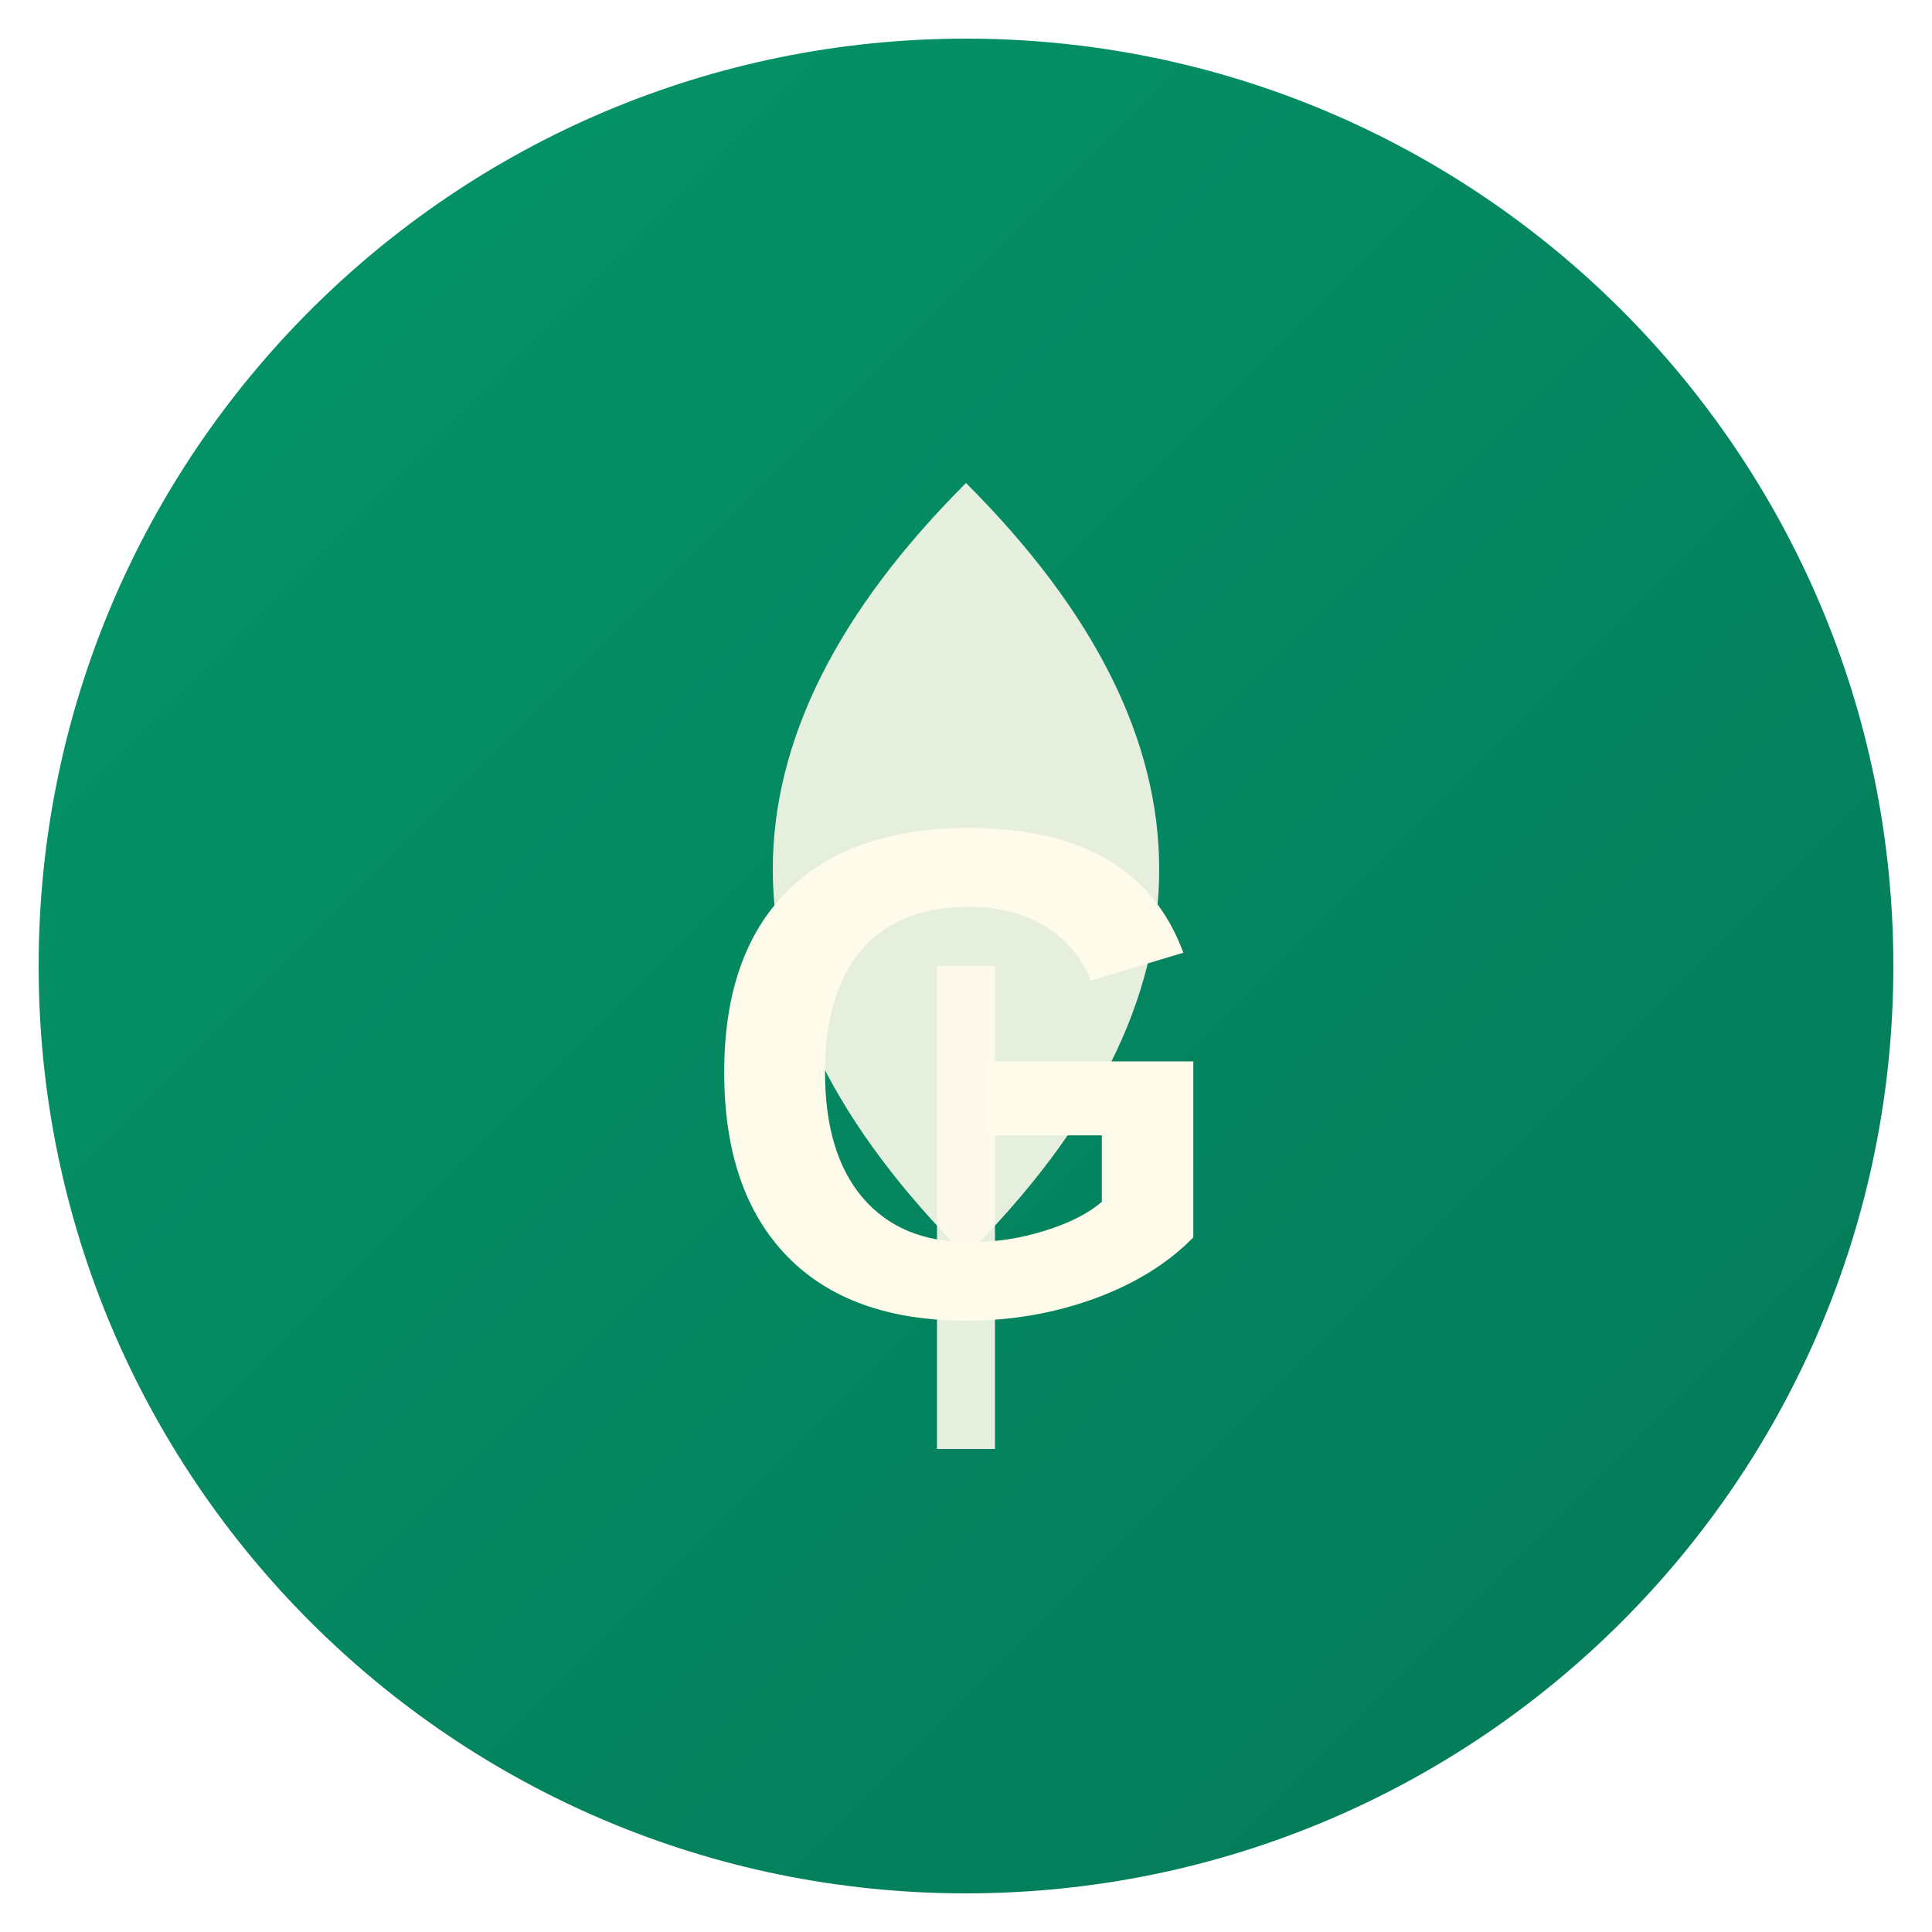
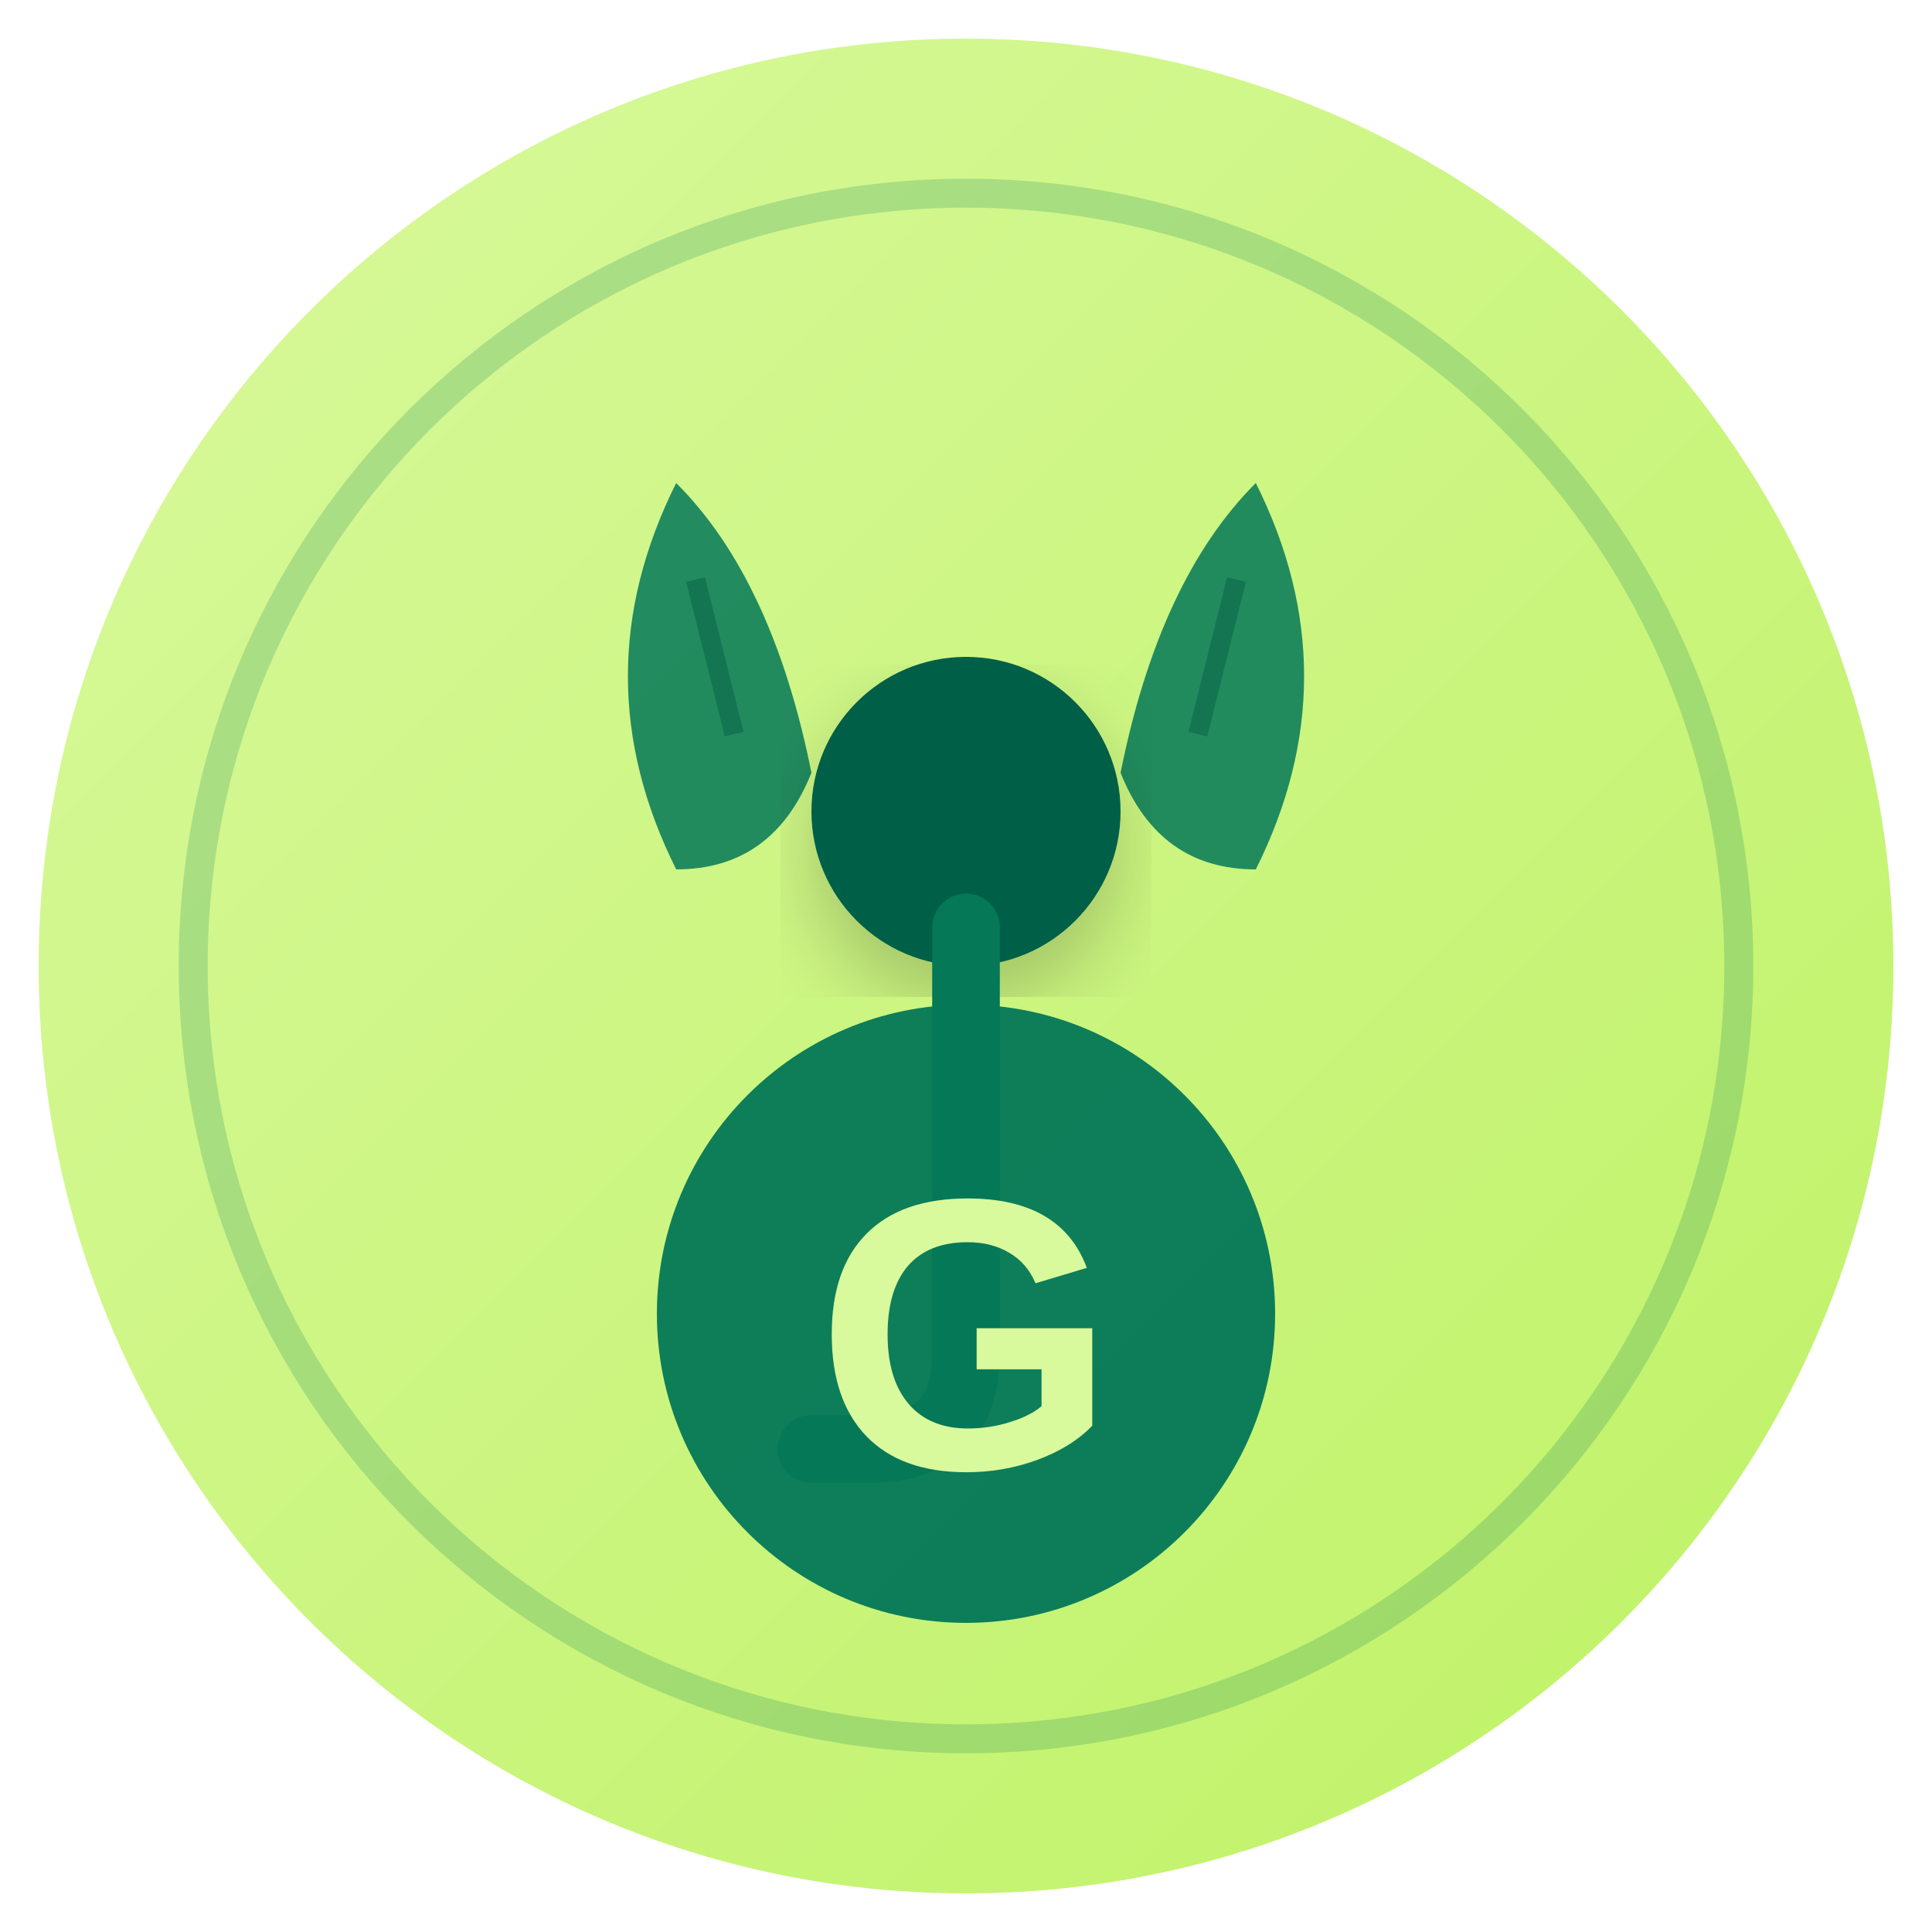
<svg xmlns="http://www.w3.org/2000/svg" viewBox="0 0 100 100">
  <defs>
-     <linearGradient id="greenGrad" x1="0%" y1="0%" x2="100%" y2="100%">
-       <stop offset="0%" style="stop-color:#059669;stop-opacity:1" />
-       <stop offset="100%" style="stop-color:#047857;stop-opacity:1" />
+     <linearGradient id="lightGreenGrad" x1="0%" y1="0%" x2="100%" y2="100%">
+       <stop offset="0%" style="stop-color:#d9f99d;stop-opacity:1" />
+       <stop offset="100%" style="stop-color:#bef264;stop-opacity:1" />
    </linearGradient>
+     <filter id="shadow">
+       <feDropShadow dx="0" dy="2" stdDeviation="2" flood-opacity="0.2" />
+     </filter>
  </defs>
-   <circle cx="50" cy="50" r="48" fill="url(#greenGrad)" />
-   <path d="M 50 25 Q 40 35, 40 45 Q 40 55, 50 65 Q 60 55, 60 45 Q 60 35, 50 25 Z" fill="#fffbeb" opacity="0.9" />
-   <line x1="50" y1="50" x2="50" y2="75" stroke="#fffbeb" stroke-width="3" opacity="0.9" />
-   <text x="50" y="68" font-family="Arial, sans-serif" font-size="36" font-weight="bold" fill="#fffbeb" text-anchor="middle">G</text>
+   <circle cx="50" cy="50" r="48" fill="url(#lightGreenGrad)" />
+   <circle cx="50" cy="50" r="40" fill="none" stroke="#047857" stroke-width="1.5" opacity="0.2" />
+   <path d="M 35 45 Q 30 35, 35 25 Q 40 30, 42 40 Q 40 45, 35 45 Z" fill="#047857" opacity="0.85" />
+   <path d="M 65 45 Q 70 35, 65 25 Q 60 30, 58 40 Q 60 45, 65 45 Z" fill="#047857" opacity="0.85" />
+   <circle cx="50" cy="42" r="8" fill="#065f46" filter="url(#shadow)" />
+   <path d="M 50 48 L 50 70 Q 50 75, 45 75 L 42 75" stroke="#047857" stroke-width="3.5" fill="none" stroke-linecap="round" />
+   <line x1="36" y1="30" x2="38" y2="38" stroke="#065f46" stroke-width="1" opacity="0.5" />
+   <line x1="64" y1="30" x2="62" y2="38" stroke="#065f46" stroke-width="1" opacity="0.5" />
+   <circle cx="50" cy="68" r="16" fill="#047857" opacity="0.95" />
+   <text x="50" y="76" font-family="Arial, sans-serif" font-size="20" font-weight="bold" fill="#d9f99d" text-anchor="middle">G</text>
</svg>
